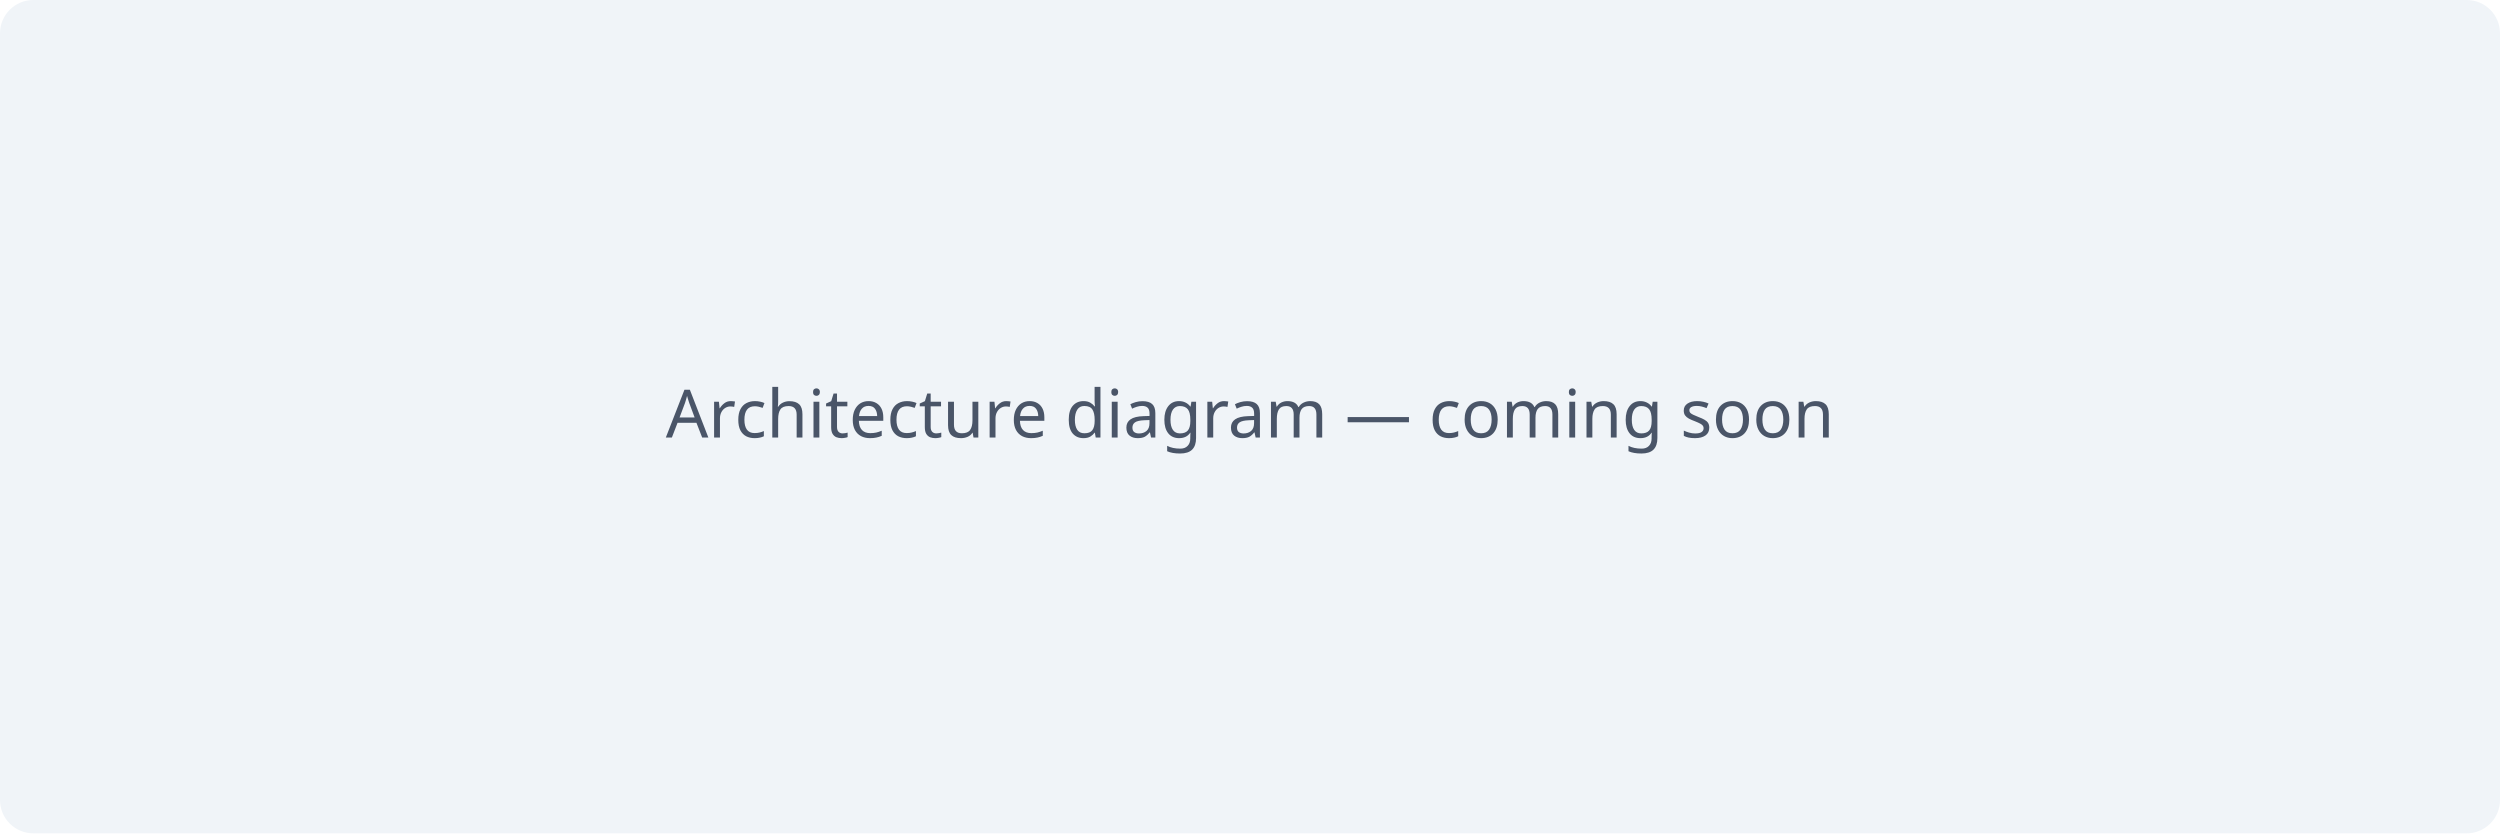
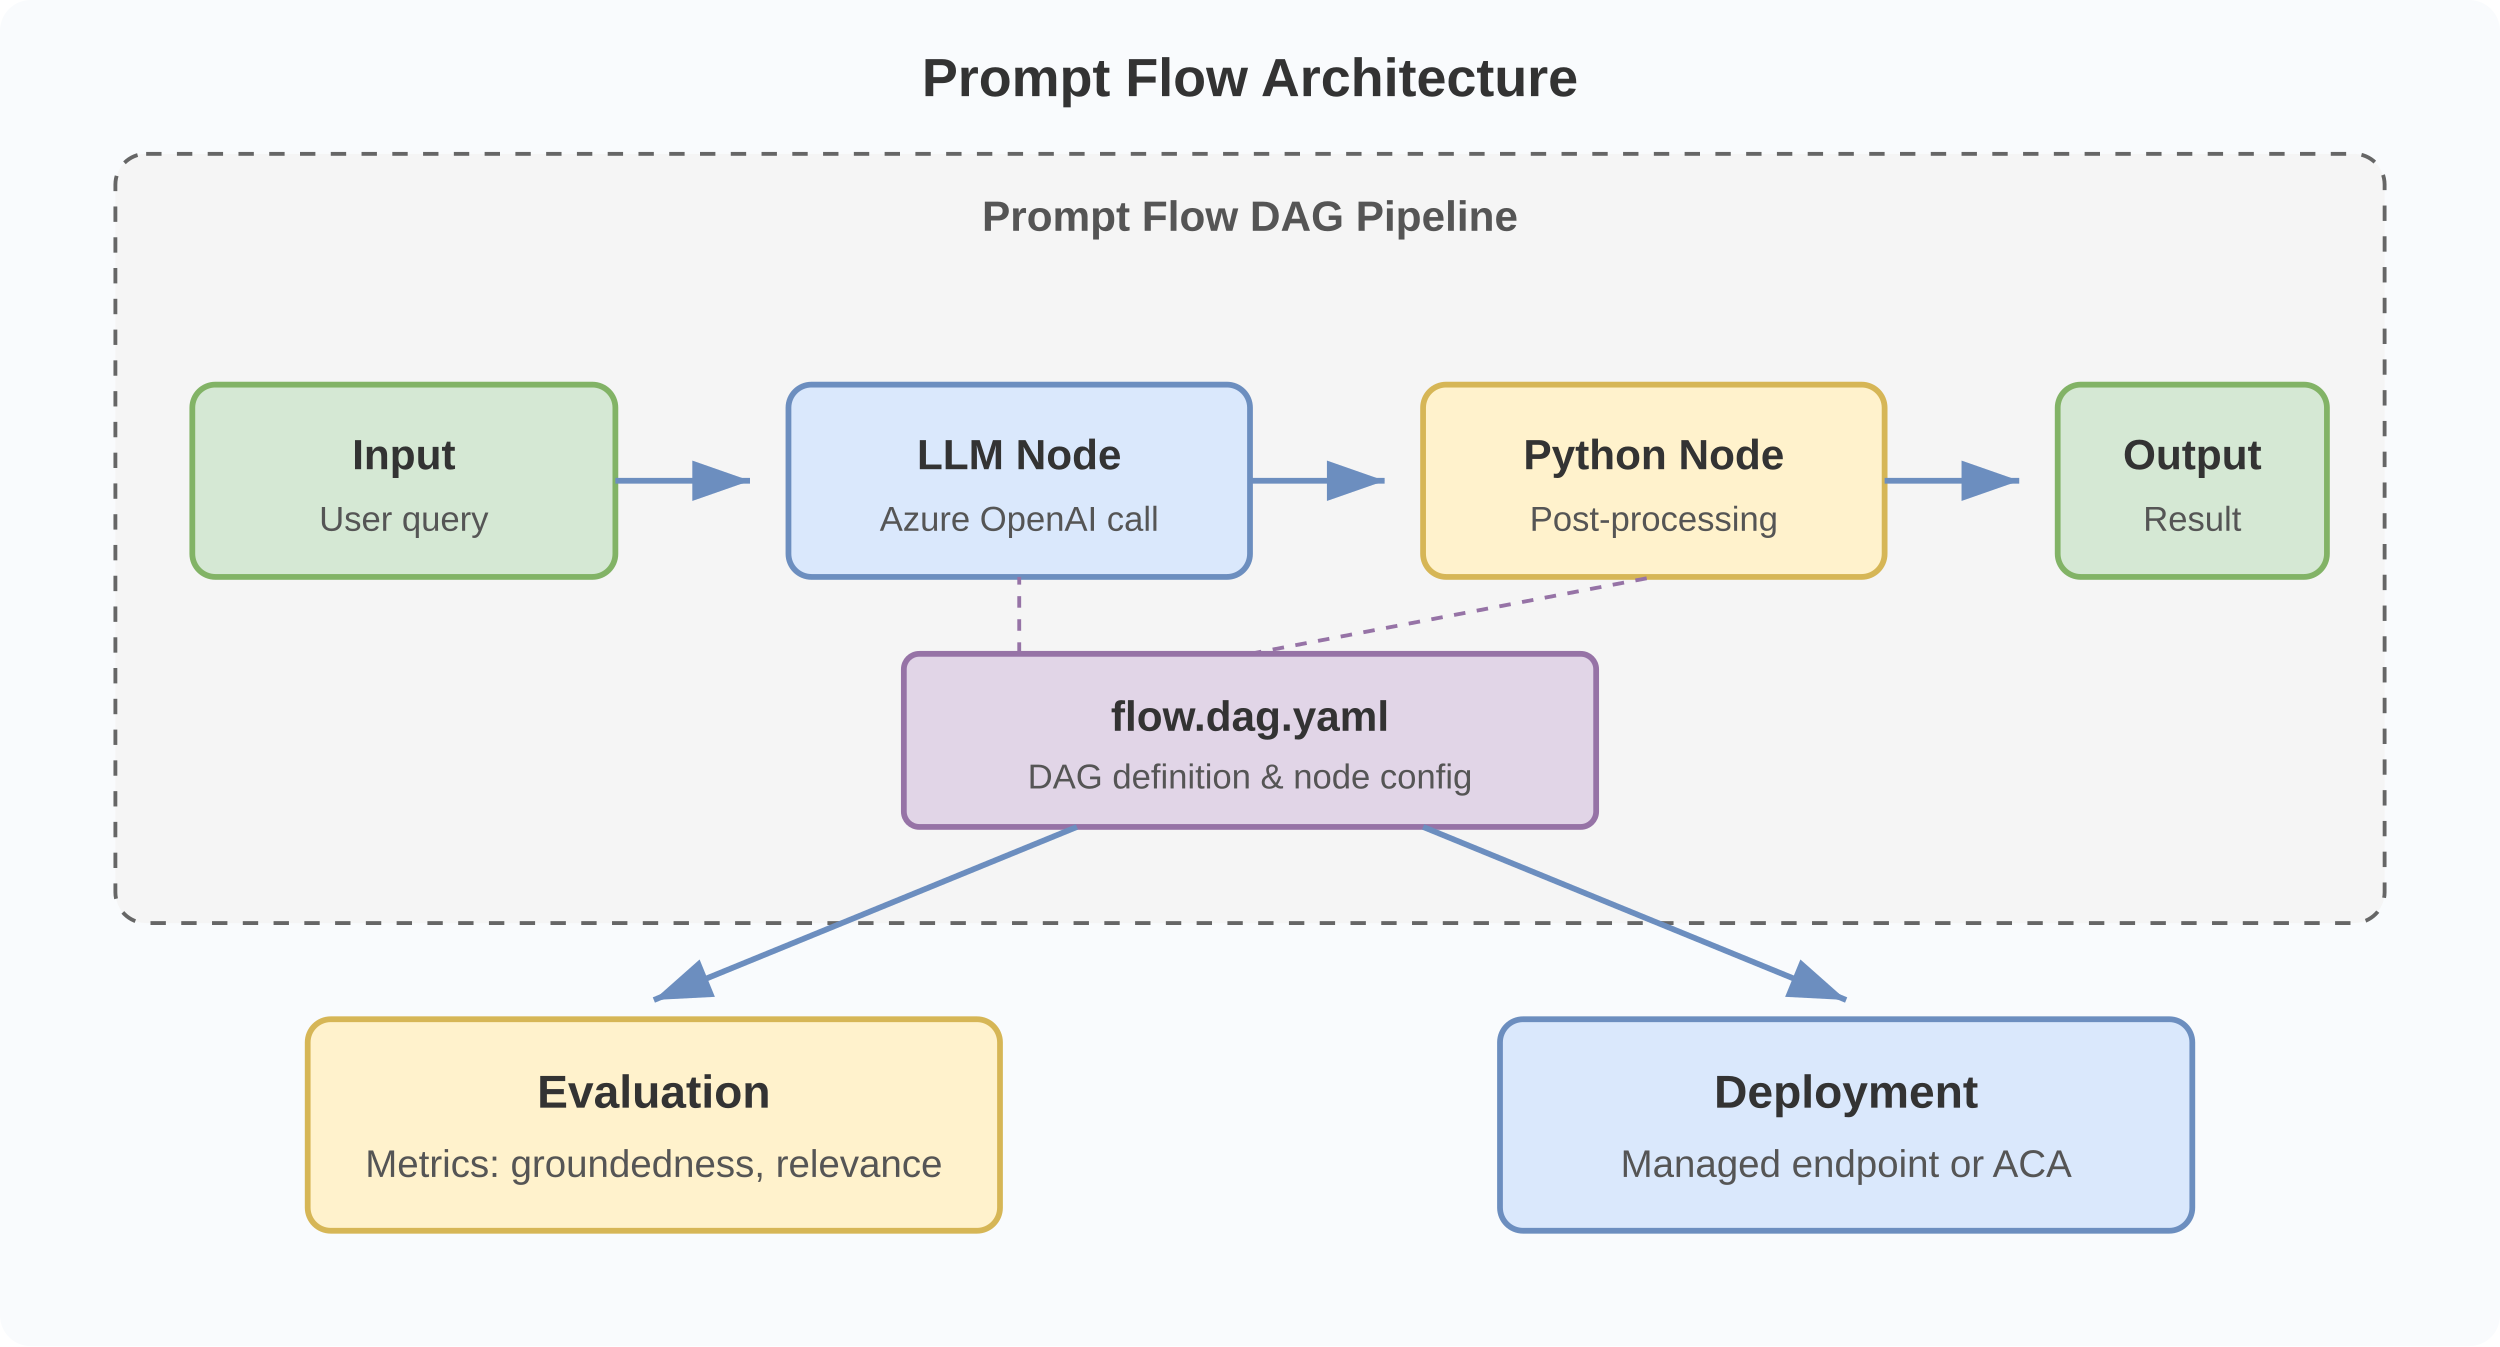
- <svg xmlns="http://www.w3.org/2000/svg" width="600" height="200" viewBox="0 0 600 200">
-   <rect width="600" height="200" fill="#f0f4f8" rx="8" />
-   <text x="300" y="105" text-anchor="middle" font-family="Segoe UI, sans-serif" font-size="16" fill="#4a5568">Architecture diagram — coming soon</text>
+ <svg xmlns="http://www.w3.org/2000/svg" width="650" height="350" viewBox="0 0 650 350">
+   <defs>
+     <marker id="arrow" markerWidth="10" markerHeight="7" refX="10" refY="3.5" orient="auto">
+       <polygon points="0 0, 10 3.5, 0 7" fill="#6c8ebf" />
+     </marker>
+   </defs>
+   <rect width="650" height="350" fill="#f9fbfd" rx="8" />
+   <text x="325" y="25" text-anchor="middle" font-family="Segoe UI, Arial, sans-serif" font-size="14" font-weight="bold" fill="#333">Prompt Flow Architecture</text>
+   <rect x="30" y="40" width="590" height="200" rx="8" fill="#f5f5f5" stroke="#666666" stroke-width="1" stroke-dasharray="4,4" />
+   <text x="325" y="60" text-anchor="middle" font-family="Segoe UI, Arial, sans-serif" font-size="11" font-weight="bold" fill="#555">Prompt Flow DAG Pipeline</text>
+   <rect x="50" y="100" width="110" height="50" rx="6" fill="#d5e8d4" stroke="#82b366" stroke-width="1.5" />
+   <text x="105" y="122" text-anchor="middle" font-family="Segoe UI, Arial, sans-serif" font-size="11" font-weight="bold" fill="#333">Input</text>
+   <text x="105" y="138" text-anchor="middle" font-family="Segoe UI, Arial, sans-serif" font-size="9" fill="#555">User query</text>
+   <line x1="160" y1="125" x2="195" y2="125" stroke="#6c8ebf" stroke-width="1.5" marker-end="url(#arrow)" />
+   <rect x="205" y="100" width="120" height="50" rx="6" fill="#dae8fc" stroke="#6c8ebf" stroke-width="1.5" />
+   <text x="265" y="122" text-anchor="middle" font-family="Segoe UI, Arial, sans-serif" font-size="11" font-weight="bold" fill="#333">LLM Node</text>
+   <text x="265" y="138" text-anchor="middle" font-family="Segoe UI, Arial, sans-serif" font-size="9" fill="#555">Azure OpenAI call</text>
+   <line x1="325" y1="125" x2="360" y2="125" stroke="#6c8ebf" stroke-width="1.5" marker-end="url(#arrow)" />
+   <rect x="370" y="100" width="120" height="50" rx="6" fill="#fff2cc" stroke="#d6b656" stroke-width="1.5" />
+   <text x="430" y="122" text-anchor="middle" font-family="Segoe UI, Arial, sans-serif" font-size="11" font-weight="bold" fill="#333">Python Node</text>
+   <text x="430" y="138" text-anchor="middle" font-family="Segoe UI, Arial, sans-serif" font-size="9" fill="#555">Post-processing</text>
+   <line x1="490" y1="125" x2="525" y2="125" stroke="#6c8ebf" stroke-width="1.5" marker-end="url(#arrow)" />
+   <rect x="535" y="100" width="70" height="50" rx="6" fill="#d5e8d4" stroke="#82b366" stroke-width="1.5" />
+   <text x="570" y="122" text-anchor="middle" font-family="Segoe UI, Arial, sans-serif" font-size="11" font-weight="bold" fill="#333">Output</text>
+   <text x="570" y="138" text-anchor="middle" font-family="Segoe UI, Arial, sans-serif" font-size="9" fill="#555">Result</text>
+   <rect x="235" y="170" width="180" height="45" rx="4" fill="#e1d5e7" stroke="#9673a6" stroke-width="1.5" />
+   <text x="325" y="190" text-anchor="middle" font-family="Segoe UI, Arial, sans-serif" font-size="11" font-weight="bold" fill="#333">flow.dag.yaml</text>
+   <text x="325" y="205" text-anchor="middle" font-family="Segoe UI, Arial, sans-serif" font-size="9" fill="#555">DAG definition &amp; node config</text>
+   <line x1="265" y1="170" x2="265" y2="150" stroke="#9673a6" stroke-width="1" stroke-dasharray="3,3" />
+   <line x1="325" y1="170" x2="430" y2="150" stroke="#9673a6" stroke-width="1" stroke-dasharray="3,3" />
+   <rect x="80" y="265" width="180" height="55" rx="6" fill="#fff2cc" stroke="#d6b656" stroke-width="1.5" />
+   <text x="170" y="288" text-anchor="middle" font-family="Segoe UI, Arial, sans-serif" font-size="12" font-weight="bold" fill="#333">Evaluation</text>
+   <text x="170" y="306" text-anchor="middle" font-family="Segoe UI, Arial, sans-serif" font-size="10" fill="#555">Metrics: groundedness, relevance</text>
+   <rect x="390" y="265" width="180" height="55" rx="6" fill="#dae8fc" stroke="#6c8ebf" stroke-width="1.5" />
+   <text x="480" y="288" text-anchor="middle" font-family="Segoe UI, Arial, sans-serif" font-size="12" font-weight="bold" fill="#333">Deployment</text>
+   <text x="480" y="306" text-anchor="middle" font-family="Segoe UI, Arial, sans-serif" font-size="10" fill="#555">Managed endpoint or ACA</text>
+   <line x1="280" y1="215" x2="170" y2="260" stroke="#6c8ebf" stroke-width="1.5" marker-end="url(#arrow)" />
+   <line x1="370" y1="215" x2="480" y2="260" stroke="#6c8ebf" stroke-width="1.5" marker-end="url(#arrow)" />
</svg>
